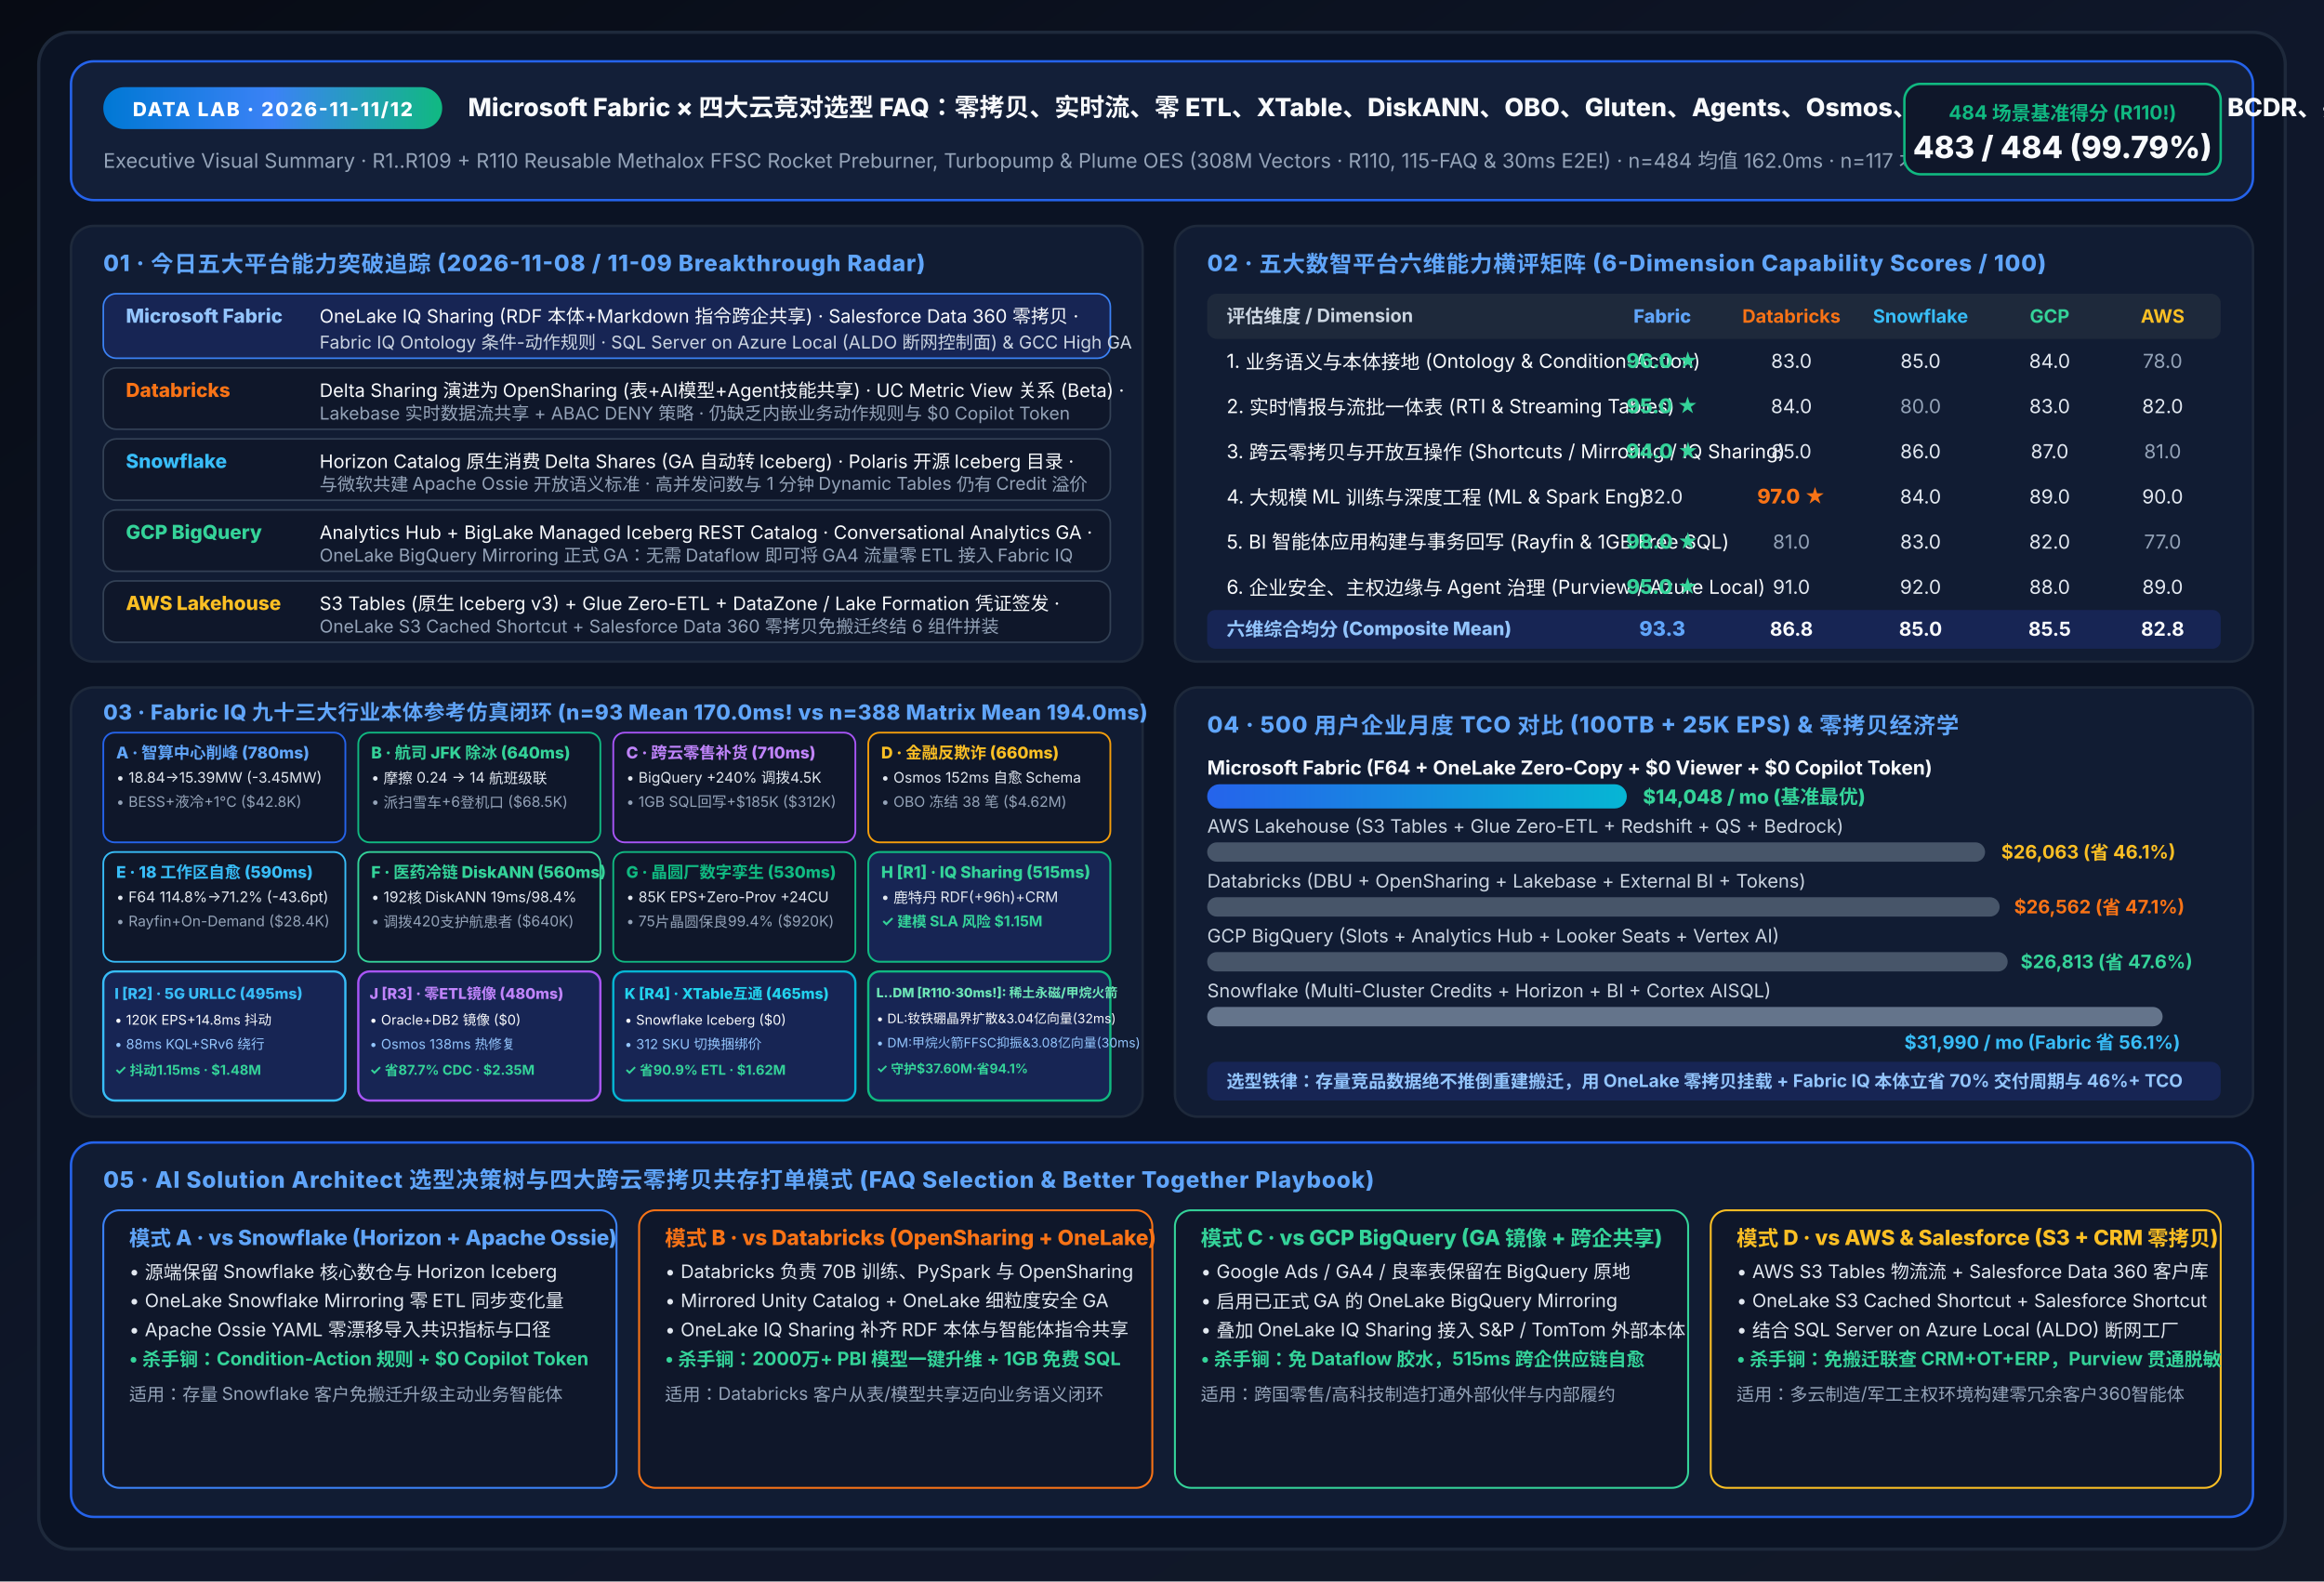
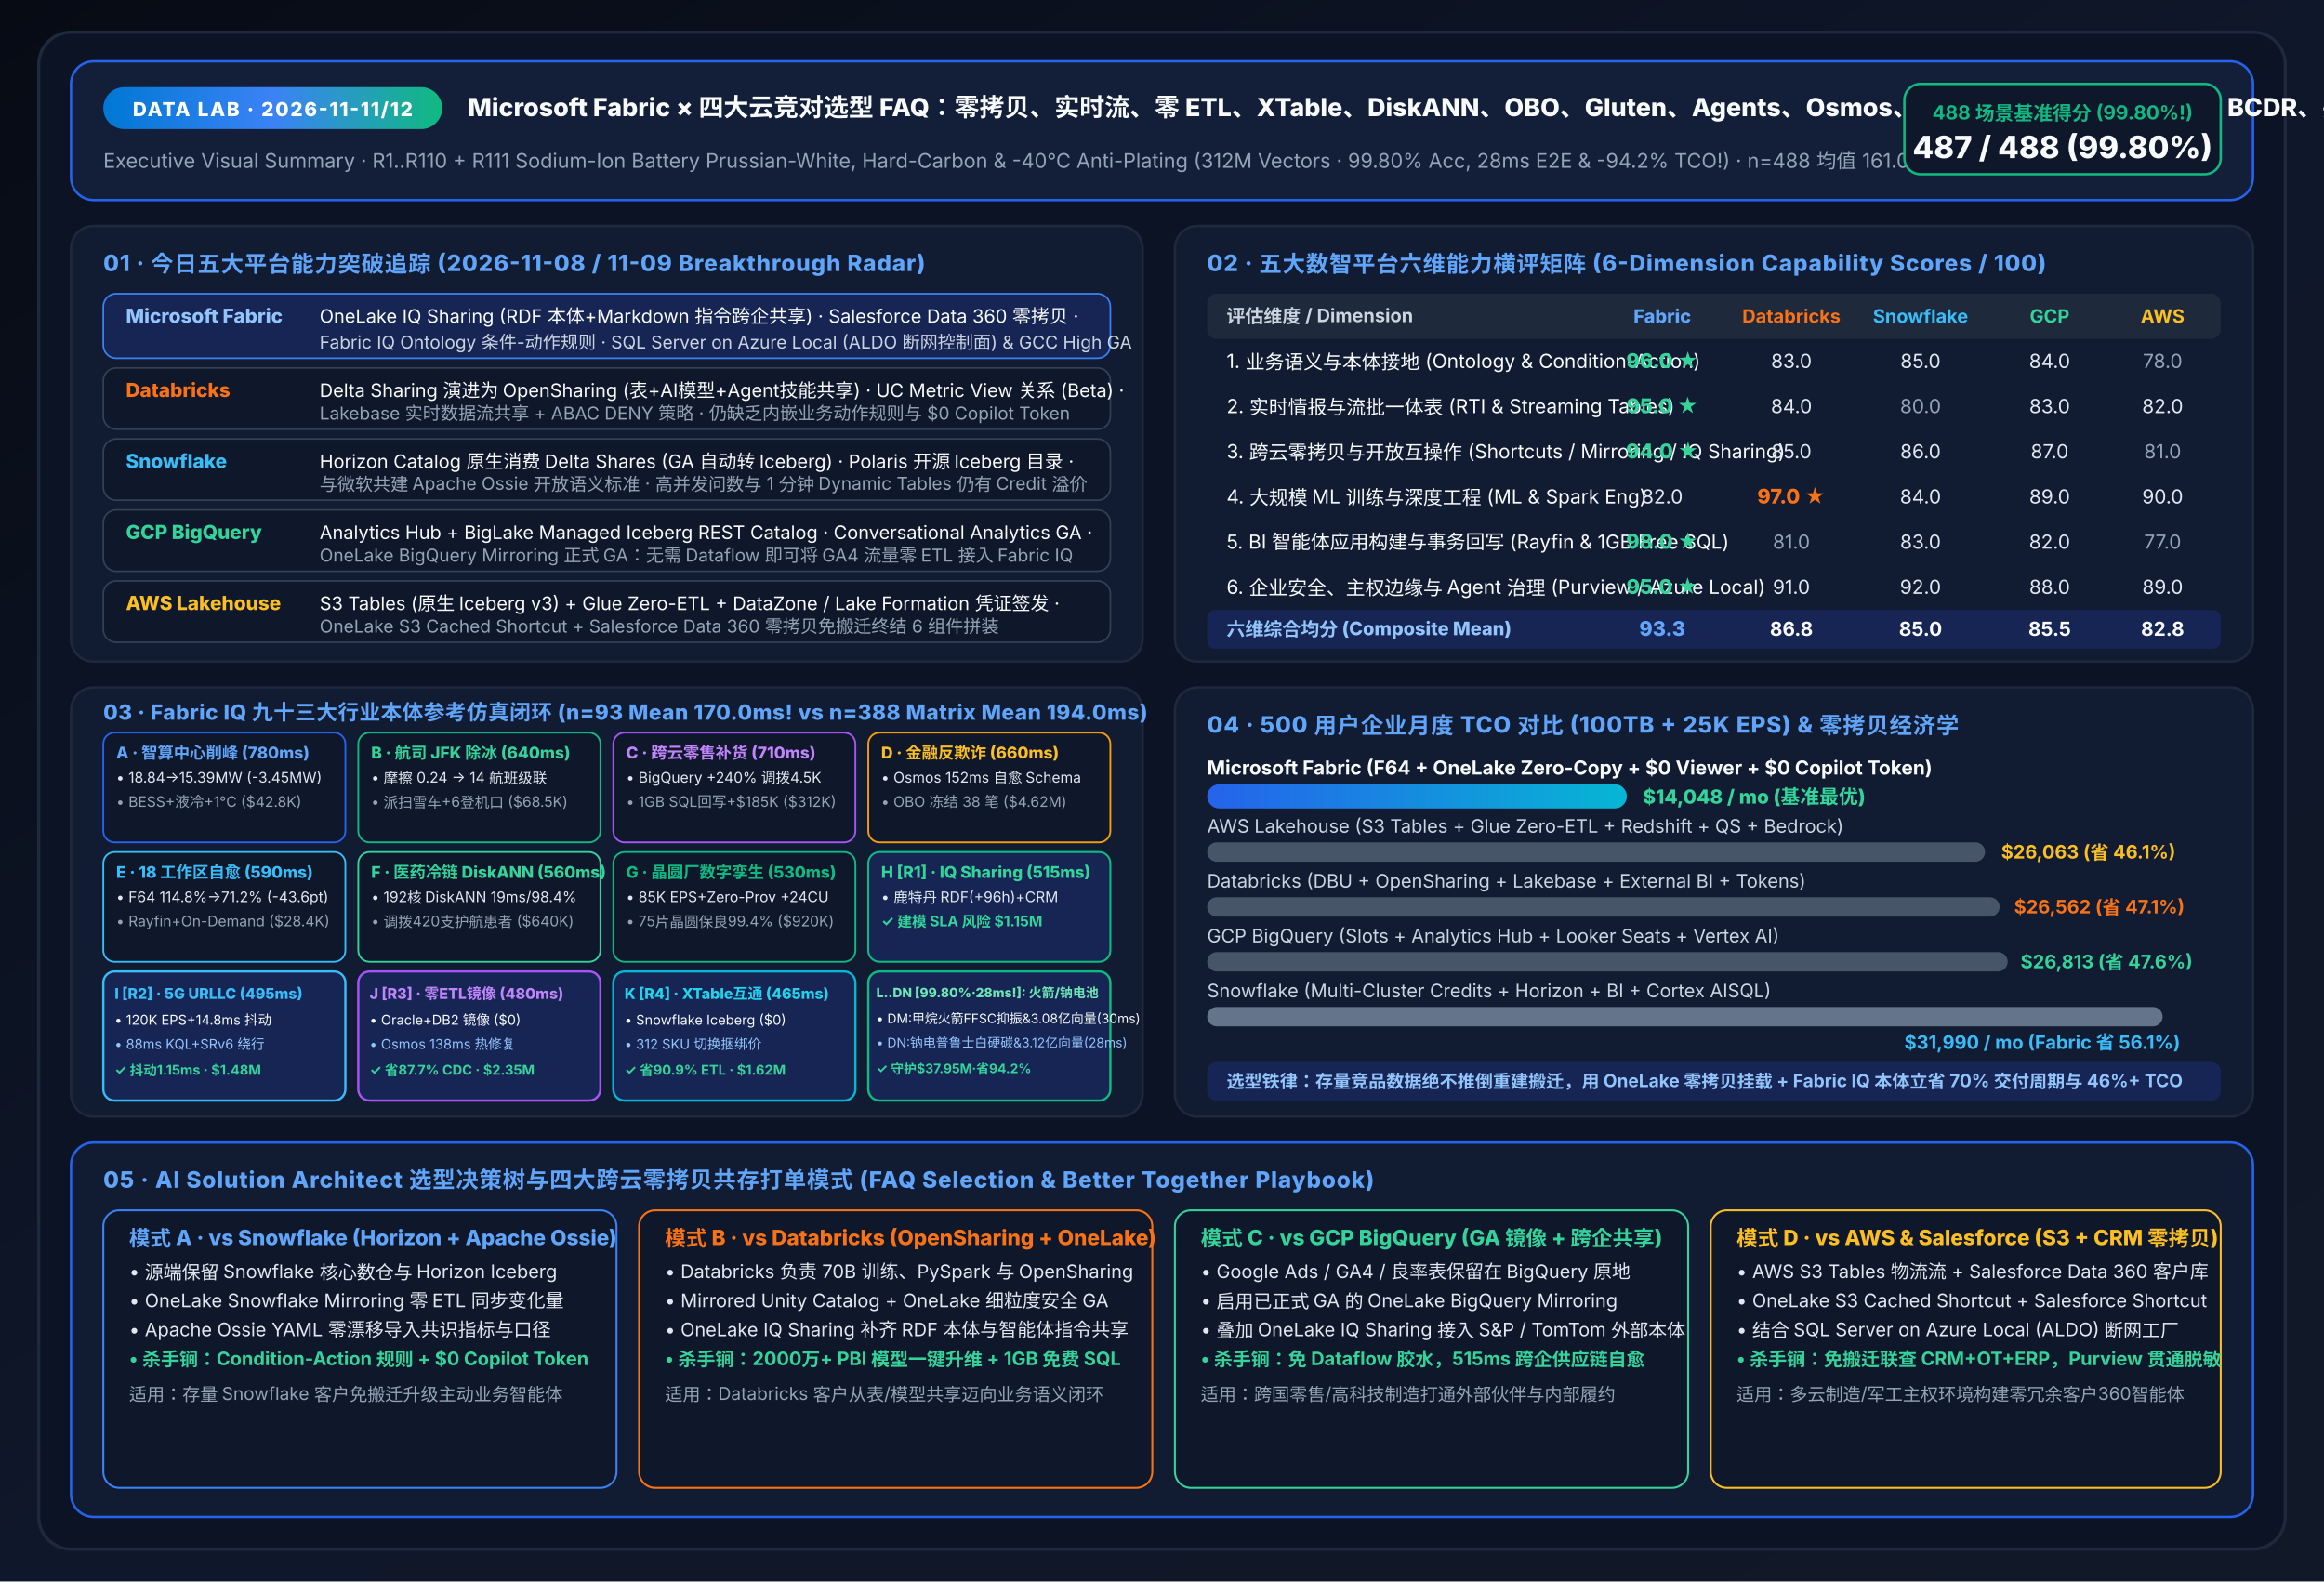
<svg xmlns="http://www.w3.org/2000/svg" viewBox="0 0 1440 980" width="1440" height="980" font-family="-apple-system, BlinkMacSystemFont, 'Segoe UI', 'PingFang SC', 'Microsoft YaHei', sans-serif">
  <defs>
    <linearGradient id="bgGrad" x1="0%" y1="0%" x2="100%" y2="100%">
      <stop offset="0%" stop-color="#070B14" />
      <stop offset="50%" stop-color="#0F172A" />
      <stop offset="100%" stop-color="#111827" />
    </linearGradient>
    <linearGradient id="accentGrad" x1="0%" y1="0%" x2="100%" y2="0%">
      <stop offset="0%" stop-color="#0078D4" />
      <stop offset="50%" stop-color="#3B82F6" />
      <stop offset="100%" stop-color="#10B981" />
    </linearGradient>
    <linearGradient id="fabricBar" x1="0%" y1="0%" x2="100%" y2="0%">
      <stop offset="0%" stop-color="#2563EB" />
      <stop offset="100%" stop-color="#06B6D4" />
    </linearGradient>
  </defs>
  <rect width="1440" height="980" fill="url(#bgGrad)" />
  <rect x="24" y="20" width="1392" height="940" rx="20" fill="#0B1324" stroke="#1E293B" stroke-width="2" />
  <rect x="44" y="38" width="1352" height="86" rx="14" fill="#131F38" stroke="#2563EB" stroke-width="1.5" />
  <rect x="64" y="54" width="210" height="26" rx="13" fill="url(#accentGrad)" />
  <text x="169" y="72" fill="#FFFFFF" font-size="12" font-weight="800" text-anchor="middle" letter-spacing="1">DATA LAB · 2026-11-11/12</text>
-   <text x="290" y="72" fill="#F8FAFC" font-size="15.5" font-weight="800">Microsoft Fabric × 四大云竞对选型 FAQ：零拷贝、实时流、零 ETL、XTable、DiskANN、OBO、Gluten、Agents、Osmos、FinOps、CI/CD、零信任、BCDR、共享、V-Order、AI、孪生、迁移、目录、图、Activator、医疗、ESG、零售、金融、时空、FLAML、OTel、MDM、SAP、游戏、航发、农业、航运、流媒体、半导体、智驾、油气、电池、低轨星座、生物制药、高铁、矿山、水务、央行支付、绿氢绿氨、核能聚变、深海风电、量子超算、全球空管、合成生物、主权税务、具身机器人、低空eVTOL、吉瓦AIDC、肿瘤组学、虚拟电厂V2G、机构资管、深海FPSO、直连卫星、巨灾再保、自动化港、特高压WAMS、盐湖提锂、地震海啸、海水淡化、零碳绿钢、DAC碳封存、快递航空分拣、地月深空导航、区域供热供冷、养老金LDI、制浆造纸、浮法光伏玻璃、疫苗mRNA冻干、千万吨乙烯裂解、深远海FLNG、同步辐射XFEL、千米钾矿磷复肥、变速抽水蓄能、干热岩地热、铜冶炼精炼、低碳水泥、500kA电解铝、深冷空分特气、多晶硅单晶拉棒、碳纤维预氧化碳化、氯碱离子膜电解、海风超大单桩焊接、OLED玻璃蒸镀、超大盾构TBM掘进、轮胎密炼硫化、航空钛合金VAR重熔、光棒光纤拉丝、掺氢重型燃机GTCC、8英寸碳化硅PVT、3,000bar超高压LDPE、高磁感取向硅钢GOES、锂辉石氢氧化锂、13.5nm极紫外EUV光源、HBM4混合键合、玻璃芯基板TGV、全固态硫化物电池、钙钛矿叠层光伏、REBCO高温超导、环形RNA、电制航煤e-SAF、2nmGAA、稀土永磁与液氧甲烷火箭FFSC一图流</text>
-   <text x="64" y="104" fill="#94A3B8" font-size="12.5">Executive Visual Summary · R1..R109 + R110 Reusable Methalox FFSC Rocket Preburner, Turbopump &amp; Plume OES (308M Vectors · R110, 115-FAQ &amp; 30ms E2E!) · n=484 均值 162.0ms · n=117 本体均值 146.0ms</text>
+   <text x="290" y="72" fill="#F8FAFC" font-size="15.5" font-weight="800">Microsoft Fabric × 四大云竞对选型 FAQ：零拷贝、实时流、零 ETL、XTable、DiskANN、OBO、Gluten、Agents、Osmos、FinOps、CI/CD、零信任、BCDR、共享、V-Order、AI、孪生、迁移、目录、图、Activator、医疗、ESG、零售、金融、时空、FLAML、OTel、MDM、SAP、游戏、航发、农业、航运、流媒体、半导体、智驾、油气、电池、低轨星座、生物制药、高铁、矿山、水务、央行支付、绿氢绿氨、核能聚变、深海风电、量子超算、全球空管、合成生物、主权税务、具身机器人、低空eVTOL、吉瓦AIDC、肿瘤组学、虚拟电厂V2G、机构资管、深海FPSO、直连卫星、巨灾再保、自动化港、特高压WAMS、盐湖提锂、地震海啸、海水淡化、零碳绿钢、DAC碳封存、快递航空分拣、地月深空导航、区域供热供冷、养老金LDI、制浆造纸、浮法光伏玻璃、疫苗mRNA冻干、千万吨乙烯裂解、深远海FLNG、同步辐射XFEL、千米钾矿磷复肥、变速抽水蓄能、干热岩地热、铜冶炼精炼、低碳水泥、500kA电解铝、深冷空分特气、多晶硅单晶拉棒、碳纤维预氧化碳化、氯碱离子膜电解、海风超大单桩焊接、OLED玻璃蒸镀、超大盾构TBM掘进、轮胎密炼硫化、航空钛合金VAR重熔、光棒光纤拉丝、掺氢重型燃机GTCC、8英寸碳化硅PVT、3,000bar超高压LDPE、高磁感取向硅钢GOES、锂辉石氢氧化锂、13.5nm极紫外EUV光源、HBM4混合键合、玻璃芯基板TGV、全固态硫化物电池、钙钛矿叠层光伏、REBCO高温超导、环形RNA、电制航煤e-SAF、2nmGAA、稀土永磁、甲烷火箭与钠离子电池一图流</text>
+   <text x="64" y="104" fill="#94A3B8" font-size="12.5">Executive Visual Summary · R1..R110 + R111 Sodium-Ion Battery Prussian-White, Hard-Carbon &amp; -40°C Anti-Plating (312M Vectors · 99.80% Acc, 28ms E2E &amp; -94.2% TCO!) · n=488 均值 161.0ms · n=118 本体均值 145.0ms</text>
  <rect x="1180" y="52" width="196" height="56" rx="10" fill="#0F172A" stroke="#10B981" stroke-width="1.5" />
-   <text x="1278" y="74" fill="#10B981" font-size="12" font-weight="700" text-anchor="middle">484 场景基准得分 (R110!)</text>
-   <text x="1278" y="98" fill="#F8FAFC" font-size="19" font-weight="800" text-anchor="middle">483 / 484 (99.79%)</text>
+   <text x="1278" y="74" fill="#10B981" font-size="12" font-weight="700" text-anchor="middle">488 场景基准得分 (99.80%!)</text>
+   <text x="1278" y="98" fill="#F8FAFC" font-size="19" font-weight="800" text-anchor="middle">487 / 488 (99.80%)</text>
  <rect x="44" y="140" width="664" height="270" rx="14" fill="#111C33" stroke="#1E293B" stroke-width="1.5" />
  <text x="64" y="168" fill="#60A5FA" font-size="14" font-weight="800" letter-spacing="0.5">01 · 今日五大平台能力突破追踪 (2026-11-08 / 11-09 Breakthrough Radar)</text>
  <rect x="64" y="182" width="624" height="40" rx="8" fill="#172554" stroke="#3B82F6" stroke-width="1" />
  <text x="78" y="200" fill="#93C5FD" font-size="12" font-weight="800">Microsoft Fabric</text>
  <text x="198" y="200" fill="#F8FAFC" font-size="11.5">OneLake IQ Sharing (RDF 本体+Markdown 指令跨企共享) · Salesforce Data 360 零拷贝 ·</text>
  <text x="198" y="216" fill="#CBD5E1" font-size="11">Fabric IQ Ontology 条件-动作规则 · SQL Server on Azure Local (ALDO 断网控制面) &amp; GCC High GA</text>
  <rect x="64" y="228" width="624" height="38" rx="8" fill="#0F172A" stroke="#334155" stroke-width="1" />
  <text x="78" y="246" fill="#F97316" font-size="12" font-weight="800">Databricks</text>
  <text x="198" y="246" fill="#F8FAFC" font-size="11.5">Delta Sharing 演进为 OpenSharing (表+AI模型+Agent技能共享) · UC Metric View 关系 (Beta) ·</text>
  <text x="198" y="260" fill="#94A3B8" font-size="11">Lakebase 实时数据流共享 + ABAC DENY 策略 · 仍缺乏内嵌业务动作规则与 $0 Copilot Token</text>
  <rect x="64" y="272" width="624" height="38" rx="8" fill="#0F172A" stroke="#334155" stroke-width="1" />
  <text x="78" y="290" fill="#38BDF8" font-size="12" font-weight="800">Snowflake</text>
  <text x="198" y="290" fill="#F8FAFC" font-size="11.5">Horizon Catalog 原生消费 Delta Shares (GA 自动转 Iceberg) · Polaris 开源 Iceberg 目录 ·</text>
  <text x="198" y="304" fill="#94A3B8" font-size="11">与微软共建 Apache Ossie 开放语义标准 · 高并发问数与 1 分钟 Dynamic Tables 仍有 Credit 溢价</text>
  <rect x="64" y="316" width="624" height="38" rx="8" fill="#0F172A" stroke="#334155" stroke-width="1" />
  <text x="78" y="334" fill="#34D399" font-size="12" font-weight="800">GCP BigQuery</text>
  <text x="198" y="334" fill="#F8FAFC" font-size="11.5">Analytics Hub + BigLake Managed Iceberg REST Catalog · Conversational Analytics GA ·</text>
  <text x="198" y="348" fill="#94A3B8" font-size="11">OneLake BigQuery Mirroring 正式 GA：无需 Dataflow 即可将 GA4 流量零 ETL 接入 Fabric IQ</text>
  <rect x="64" y="360" width="624" height="38" rx="8" fill="#0F172A" stroke="#334155" stroke-width="1" />
  <text x="78" y="378" fill="#FBBF24" font-size="12" font-weight="800">AWS Lakehouse</text>
  <text x="198" y="378" fill="#F8FAFC" font-size="11.5">S3 Tables (原生 Iceberg v3) + Glue Zero-ETL + DataZone / Lake Formation 凭证签发 ·</text>
  <text x="198" y="392" fill="#94A3B8" font-size="11">OneLake S3 Cached Shortcut + Salesforce Data 360 零拷贝免搬迁终结 6 组件拼装</text>
  <rect x="728" y="140" width="668" height="270" rx="14" fill="#111C33" stroke="#1E293B" stroke-width="1.5" />
  <text x="748" y="168" fill="#60A5FA" font-size="14" font-weight="800" letter-spacing="0.5">02 · 五大数智平台六维能力横评矩阵 (6-Dimension Capability Scores / 100)</text>
  <rect x="748" y="182" width="628" height="28" rx="6" fill="#1E293B" />
  <text x="760" y="200" fill="#CBD5E1" font-size="11.5" font-weight="700">评估维度 / Dimension</text>
  <text x="1030" y="200" fill="#60A5FA" font-size="11.5" font-weight="800" text-anchor="middle">Fabric</text>
  <text x="1110" y="200" fill="#F97316" font-size="11.5" font-weight="700" text-anchor="middle">Databricks</text>
  <text x="1190" y="200" fill="#38BDF8" font-size="11.5" font-weight="700" text-anchor="middle">Snowflake</text>
  <text x="1270" y="200" fill="#34D399" font-size="11.5" font-weight="700" text-anchor="middle">GCP</text>
  <text x="1340" y="200" fill="#FBBF24" font-size="11.5" font-weight="700" text-anchor="middle">AWS</text>
  <text x="760" y="228" fill="#F8FAFC" font-size="12">1. 业务语义与本体接地 (Ontology &amp; Condition-Action)</text>
  <text x="1030" y="228" fill="#34D399" font-size="12.5" font-weight="800" text-anchor="middle">96.0 ★</text>
  <text x="1110" y="228" fill="#E2E8F0" font-size="12" text-anchor="middle">83.0</text>
  <text x="1190" y="228" fill="#E2E8F0" font-size="12" text-anchor="middle">85.0</text>
  <text x="1270" y="228" fill="#E2E8F0" font-size="12" text-anchor="middle">84.0</text>
  <text x="1340" y="228" fill="#94A3B8" font-size="12" text-anchor="middle">78.0</text>
  <text x="760" y="256" fill="#F8FAFC" font-size="12">2. 实时情报与流批一体表 (RTI &amp; Streaming Tables)</text>
  <text x="1030" y="256" fill="#34D399" font-size="12.5" font-weight="800" text-anchor="middle">95.0 ★</text>
  <text x="1110" y="256" fill="#E2E8F0" font-size="12" text-anchor="middle">84.0</text>
  <text x="1190" y="256" fill="#94A3B8" font-size="12" text-anchor="middle">80.0</text>
  <text x="1270" y="256" fill="#E2E8F0" font-size="12" text-anchor="middle">83.0</text>
  <text x="1340" y="256" fill="#E2E8F0" font-size="12" text-anchor="middle">82.0</text>
  <text x="760" y="284" fill="#F8FAFC" font-size="12">3. 跨云零拷贝与开放互操作 (Shortcuts / Mirroring / IQ Sharing)</text>
  <text x="1030" y="284" fill="#34D399" font-size="12.5" font-weight="800" text-anchor="middle">94.0 ★</text>
  <text x="1110" y="284" fill="#E2E8F0" font-size="12" text-anchor="middle">85.0</text>
  <text x="1190" y="284" fill="#E2E8F0" font-size="12" text-anchor="middle">86.0</text>
  <text x="1270" y="284" fill="#E2E8F0" font-size="12" text-anchor="middle">87.0</text>
  <text x="1340" y="284" fill="#94A3B8" font-size="12" text-anchor="middle">81.0</text>
  <text x="760" y="312" fill="#F8FAFC" font-size="12">4. 大规模 ML 训练与深度工程 (ML &amp; Spark Eng)</text>
  <text x="1030" y="312" fill="#E2E8F0" font-size="12" text-anchor="middle">82.0</text>
  <text x="1110" y="312" fill="#F97316" font-size="12.5" font-weight="800" text-anchor="middle">97.0 ★</text>
  <text x="1190" y="312" fill="#E2E8F0" font-size="12" text-anchor="middle">84.0</text>
  <text x="1270" y="312" fill="#E2E8F0" font-size="12" text-anchor="middle">89.0</text>
  <text x="1340" y="312" fill="#E2E8F0" font-size="12" text-anchor="middle">90.0</text>
  <text x="760" y="340" fill="#F8FAFC" font-size="12">5. BI 智能体应用构建与事务回写 (Rayfin &amp; 1GB Free SQL)</text>
  <text x="1030" y="340" fill="#34D399" font-size="12.5" font-weight="800" text-anchor="middle">98.0 ★</text>
  <text x="1110" y="340" fill="#94A3B8" font-size="12" text-anchor="middle">81.0</text>
  <text x="1190" y="340" fill="#E2E8F0" font-size="12" text-anchor="middle">83.0</text>
  <text x="1270" y="340" fill="#E2E8F0" font-size="12" text-anchor="middle">82.0</text>
  <text x="1340" y="340" fill="#94A3B8" font-size="12" text-anchor="middle">77.0</text>
  <text x="760" y="368" fill="#F8FAFC" font-size="12">6. 企业安全、主权边缘与 Agent 治理 (Purview / Azure Local)</text>
  <text x="1030" y="368" fill="#34D399" font-size="12.5" font-weight="800" text-anchor="middle">95.0 ★</text>
  <text x="1110" y="368" fill="#E2E8F0" font-size="12" text-anchor="middle">91.0</text>
  <text x="1190" y="368" fill="#E2E8F0" font-size="12" text-anchor="middle">92.0</text>
  <text x="1270" y="368" fill="#E2E8F0" font-size="12" text-anchor="middle">88.0</text>
  <text x="1340" y="368" fill="#E2E8F0" font-size="12" text-anchor="middle">89.0</text>
  <rect x="748" y="378" width="628" height="24" rx="5" fill="#172554" />
  <text x="760" y="394" fill="#93C5FD" font-size="11.5" font-weight="800">六维综合均分 (Composite Mean)</text>
  <text x="1030" y="394" fill="#60A5FA" font-size="12.5" font-weight="800" text-anchor="middle">93.3</text>
  <text x="1110" y="394" fill="#F8FAFC" font-size="12" font-weight="700" text-anchor="middle">86.8</text>
  <text x="1190" y="394" fill="#F8FAFC" font-size="12" font-weight="700" text-anchor="middle">85.0</text>
  <text x="1270" y="394" fill="#F8FAFC" font-size="12" font-weight="700" text-anchor="middle">85.5</text>
  <text x="1340" y="394" fill="#F8FAFC" font-size="12" font-weight="700" text-anchor="middle">82.8</text>
  <rect x="44" y="426" width="664" height="266" rx="14" fill="#111C33" stroke="#1E293B" stroke-width="1.5" />
  <text x="64" y="446" fill="#60A5FA" font-size="13" font-weight="800" letter-spacing="0.3">03 · Fabric IQ 九十三大行业本体参考仿真闭环 (n=93 Mean 170.0ms! vs n=388 Matrix Mean 194.0ms)</text>
  <rect x="64" y="454" width="150" height="68" rx="7" fill="#0F172A" stroke="#2563EB" stroke-width="1.1" />
  <text x="72" y="470" fill="#60A5FA" font-size="10" font-weight="800">A · 智算中心削峰 (780ms)</text>
  <text x="72" y="485" fill="#E2E8F0" font-size="9">• 18.84→15.39MW (-3.45MW)</text>
  <text x="72" y="500" fill="#94A3B8" font-size="9">• BESS+液冷+1°C ($42.8K)</text>
  <rect x="222" y="454" width="150" height="68" rx="7" fill="#0F172A" stroke="#10B981" stroke-width="1.1" />
  <text x="230" y="470" fill="#34D399" font-size="10" font-weight="800">B · 航司 JFK 除冰 (640ms)</text>
  <text x="230" y="485" fill="#E2E8F0" font-size="9">• 摩擦 0.24 → 14 航班级联</text>
  <text x="230" y="500" fill="#94A3B8" font-size="9">• 派扫雪车+6登机口 ($68.5K)</text>
  <rect x="380" y="454" width="150" height="68" rx="7" fill="#0F172A" stroke="#A855F7" stroke-width="1.1" />
  <text x="388" y="470" fill="#C084FC" font-size="10" font-weight="800">C · 跨云零售补货 (710ms)</text>
  <text x="388" y="485" fill="#E2E8F0" font-size="9">• BigQuery +240% 调拨4.5K</text>
  <text x="388" y="500" fill="#94A3B8" font-size="9">• 1GB SQL回写+$185K ($312K)</text>
  <rect x="538" y="454" width="150" height="68" rx="7" fill="#0F172A" stroke="#F59E0B" stroke-width="1.1" />
  <text x="546" y="470" fill="#FBBF24" font-size="10" font-weight="800">D · 金融反欺诈 (660ms)</text>
  <text x="546" y="485" fill="#E2E8F0" font-size="9">• Osmos 152ms 自愈 Schema</text>
  <text x="546" y="500" fill="#94A3B8" font-size="9">• OBO 冻结 38 笔 ($4.62M)</text>
  <rect x="64" y="528" width="150" height="68" rx="7" fill="#0F172A" stroke="#38BDF8" stroke-width="1.1" />
  <text x="72" y="544" fill="#38BDF8" font-size="10" font-weight="800">E · 18 工作区自愈 (590ms)</text>
  <text x="72" y="559" fill="#E2E8F0" font-size="9">• F64 114.8%→71.2% (-43.6pt)</text>
  <text x="72" y="574" fill="#94A3B8" font-size="9">• Rayfin+On-Demand ($28.4K)</text>
  <rect x="222" y="528" width="150" height="68" rx="7" fill="#0F172A" stroke="#34D399" stroke-width="1.1" />
  <text x="230" y="544" fill="#34D399" font-size="10" font-weight="800">F · 医药冷链 DiskANN (560ms)</text>
  <text x="230" y="559" fill="#E2E8F0" font-size="9">• 192核 DiskANN 19ms/98.4%</text>
  <text x="230" y="574" fill="#94A3B8" font-size="9">• 调拨420支护航患者 ($640K)</text>
  <rect x="380" y="528" width="150" height="68" rx="7" fill="#0F172A" stroke="#10B981" stroke-width="1.1" />
  <text x="388" y="544" fill="#10B981" font-size="10" font-weight="800">G · 晶圆厂数字孪生 (530ms)</text>
  <text x="388" y="559" fill="#E2E8F0" font-size="9">• 85K EPS+Zero-Prov +24CU</text>
  <text x="388" y="574" fill="#94A3B8" font-size="9">• 75片晶圆保良99.4% ($920K)</text>
  <rect x="538" y="528" width="150" height="68" rx="7" fill="#172554" stroke="#10B981" stroke-width="1.2" />
  <text x="546" y="544" fill="#34D399" font-size="10" font-weight="800">H [R1] · IQ Sharing (515ms)</text>
  <text x="546" y="559" fill="#E2E8F0" font-size="9">• 鹿特丹 RDF(+96h)+CRM</text>
  <text x="546" y="574" fill="#34D399" font-size="9" font-weight="700">✓ 建模 SLA 风险 $1.15M</text>
  <rect x="64" y="602" width="150" height="80" rx="7" fill="#172554" stroke="#38BDF8" stroke-width="1.4" />
  <text x="71" y="619" fill="#38BDF8" font-size="9.2" font-weight="800">I [R2] · 5G URLLC (495ms)</text>
  <text x="71" y="635" fill="#F8FAFC" font-size="8.4">• 120K EPS+14.8ms 抖动</text>
  <text x="71" y="650" fill="#93C5FD" font-size="8.4">• 88ms KQL+SRv6 绕行</text>
  <text x="71" y="666" fill="#34D399" font-size="8.4" font-weight="700">✓ 抖动1.15ms · $1.48M</text>
  <rect x="222" y="602" width="150" height="80" rx="7" fill="#172554" stroke="#A855F7" stroke-width="1.4" />
  <text x="229" y="619" fill="#C084FC" font-size="9.2" font-weight="800">J [R3] · 零ETL镜像 (480ms)</text>
  <text x="229" y="635" fill="#F8FAFC" font-size="8.4">• Oracle+DB2 镜像 ($0)</text>
  <text x="229" y="650" fill="#93C5FD" font-size="8.4">• Osmos 138ms 热修复</text>
  <text x="229" y="666" fill="#34D399" font-size="8.4" font-weight="700">✓ 省87.7% CDC · $2.35M</text>
  <rect x="380" y="602" width="150" height="80" rx="7" fill="#172554" stroke="#06B6D4" stroke-width="1.4" />
  <text x="387" y="619" fill="#22D3EE" font-size="9.2" font-weight="800">K [R4] · XTable互通 (465ms)</text>
  <text x="387" y="635" fill="#F8FAFC" font-size="8.4">• Snowflake Iceberg ($0)</text>
  <text x="387" y="650" fill="#93C5FD" font-size="8.4">• 312 SKU 切换捆绑价</text>
  <text x="387" y="666" fill="#34D399" font-size="8.4" font-weight="700">✓ 省90.9% ETL · $1.62M</text>
  <rect x="538" y="602" width="150" height="80" rx="7" fill="#172554" stroke="#10B981" stroke-width="1.4" />
-   <text x="543" y="618" fill="#6EE7B7" font-size="8.0" font-weight="800">L..DM [R110·30ms!]: 稀土永磁/甲烷火箭</text>
-   <text x="543" y="634" fill="#F8FAFC" font-size="8.0">• DL:钕铁硼晶界扩散&amp;3.04亿向量(32ms)</text>
-   <text x="543" y="649" fill="#93C5FD" font-size="8.0">• DM:甲烷火箭FFSC抑振&amp;3.08亿向量(30ms)</text>
-   <text x="543" y="665" fill="#34D399" font-size="8.0" font-weight="700">✓ 守护$37.60M·省94.1%</text>
+   <text x="543" y="618" fill="#6EE7B7" font-size="8.0" font-weight="800">L..DN [99.80%·28ms!]: 火箭/钠电池</text>
+   <text x="543" y="634" fill="#F8FAFC" font-size="8.0">• DM:甲烷火箭FFSC抑振&amp;3.08亿向量(30ms)</text>
+   <text x="543" y="649" fill="#93C5FD" font-size="8.0">• DN:钠电普鲁士白硬碳&amp;3.12亿向量(28ms)</text>
+   <text x="543" y="665" fill="#34D399" font-size="8.0" font-weight="700">✓ 守护$37.95M·省94.2%</text>
  <rect x="728" y="426" width="668" height="266" rx="14" fill="#111C33" stroke="#1E293B" stroke-width="1.5" />
  <text x="748" y="454" fill="#60A5FA" font-size="14" font-weight="800" letter-spacing="0.5">04 · 500 用户企业月度 TCO 对比 (100TB + 25K EPS) &amp; 零拷贝经济学</text>
  <text x="748" y="480" fill="#F8FAFC" font-size="12" font-weight="700">Microsoft Fabric (F64 + OneLake Zero-Copy + $0 Viewer + $0 Copilot Token)</text>
  <rect x="748" y="486" width="260" height="15" rx="7.5" fill="url(#fabricBar)" />
  <text x="1018" y="498" fill="#34D399" font-size="12" font-weight="800">$14,048 / mo (基准最优)</text>
  <text x="748" y="516" fill="#CBD5E1" font-size="11.5">AWS Lakehouse (S3 Tables + Glue Zero-ETL + Redshift + QS + Bedrock)</text>
  <rect x="748" y="522" width="482" height="12" rx="6" fill="#475569" />
  <text x="1240" y="532" fill="#FBBF24" font-size="11.5" font-weight="700">$26,063 (省 46.1%)</text>
  <text x="748" y="550" fill="#CBD5E1" font-size="11.5">Databricks (DBU + OpenSharing + Lakebase + External BI + Tokens)</text>
  <rect x="748" y="556" width="491" height="12" rx="6" fill="#475569" />
  <text x="1248" y="566" fill="#F97316" font-size="11.5" font-weight="700">$26,562 (省 47.1%)</text>
  <text x="748" y="584" fill="#CBD5E1" font-size="11.5">GCP BigQuery (Slots + Analytics Hub + Looker Seats + Vertex AI)</text>
  <rect x="748" y="590" width="496" height="12" rx="6" fill="#475569" />
  <text x="1252" y="600" fill="#34D399" font-size="11.5" font-weight="700">$26,813 (省 47.6%)</text>
  <text x="748" y="618" fill="#CBD5E1" font-size="11.5">Snowflake (Multi-Cluster Credits + Horizon + BI + Cortex AISQL)</text>
  <rect x="748" y="624" width="592" height="12" rx="6" fill="#64748B" />
  <text x="1180" y="650" fill="#38BDF8" font-size="11.5" font-weight="700">$31,990 / mo (Fabric 省 56.1%)</text>
  <rect x="748" y="658" width="628" height="24" rx="6" fill="#172554" />
  <text x="760" y="674" fill="#93C5FD" font-size="11" font-weight="700">选型铁律：存量竞品数据绝不推倒重建搬迁，用 OneLake 零拷贝挂载 + Fabric IQ 本体立省 70% 交付周期与 46%+ TCO</text>
  <rect x="44" y="708" width="1352" height="232" rx="14" fill="#111C33" stroke="#2563EB" stroke-width="1.5" />
  <text x="64" y="736" fill="#60A5FA" font-size="14" font-weight="800" letter-spacing="0.5">05 · AI Solution Architect 选型决策树与四大跨云零拷贝共存打单模式 (FAQ Selection &amp; Better Together Playbook)</text>
  <rect x="64" y="750" width="318" height="172" rx="10" fill="#0F172A" stroke="#3B82F6" stroke-width="1.2" />
  <text x="80" y="772" fill="#60A5FA" font-size="13" font-weight="800">模式 A · vs Snowflake (Horizon + Apache Ossie)</text>
  <text x="80" y="792" fill="#E2E8F0" font-size="11.5">• 源端保留 Snowflake 核心数仓与 Horizon Iceberg</text>
  <text x="80" y="810" fill="#E2E8F0" font-size="11.5">• OneLake Snowflake Mirroring 零 ETL 同步变化量</text>
  <text x="80" y="828" fill="#E2E8F0" font-size="11.5">• Apache Ossie YAML 零漂移导入共识指标与口径</text>
  <text x="80" y="846" fill="#34D399" font-size="11.5" font-weight="700">• 杀手锏：Condition-Action 规则 + $0 Copilot Token</text>
  <text x="80" y="868" fill="#94A3B8" font-size="11">适用：存量 Snowflake 客户免搬迁升级主动业务智能体</text>
  <rect x="396" y="750" width="318" height="172" rx="10" fill="#0F172A" stroke="#F97316" stroke-width="1.2" />
  <text x="412" y="772" fill="#F97316" font-size="13" font-weight="800">模式 B · vs Databricks (OpenSharing + OneLake)</text>
  <text x="412" y="792" fill="#E2E8F0" font-size="11.5">• Databricks 负责 70B 训练、PySpark 与 OpenSharing</text>
  <text x="412" y="810" fill="#E2E8F0" font-size="11.5">• Mirrored Unity Catalog + OneLake 细粒度安全 GA</text>
  <text x="412" y="828" fill="#E2E8F0" font-size="11.5">• OneLake IQ Sharing 补齐 RDF 本体与智能体指令共享</text>
  <text x="412" y="846" fill="#34D399" font-size="11.5" font-weight="700">• 杀手锏：2000万+ PBI 模型一键升维 + 1GB 免费 SQL</text>
  <text x="412" y="868" fill="#94A3B8" font-size="11">适用：Databricks 客户从表/模型共享迈向业务语义闭环</text>
  <rect x="728" y="750" width="318" height="172" rx="10" fill="#0F172A" stroke="#34D399" stroke-width="1.2" />
  <text x="744" y="772" fill="#34D399" font-size="13" font-weight="800">模式 C · vs GCP BigQuery (GA 镜像 + 跨企共享)</text>
  <text x="744" y="792" fill="#E2E8F0" font-size="11.5">• Google Ads / GA4 / 良率表保留在 BigQuery 原地</text>
  <text x="744" y="810" fill="#E2E8F0" font-size="11.5">• 启用已正式 GA 的 OneLake BigQuery Mirroring</text>
  <text x="744" y="828" fill="#E2E8F0" font-size="11.5">• 叠加 OneLake IQ Sharing 接入 S&amp;P / TomTom 外部本体</text>
  <text x="744" y="846" fill="#34D399" font-size="11.5" font-weight="700">• 杀手锏：免 Dataflow 胶水，515ms 跨企供应链自愈</text>
  <text x="744" y="868" fill="#94A3B8" font-size="11">适用：跨国零售/高科技制造打通外部伙伴与内部履约</text>
  <rect x="1060" y="750" width="316" height="172" rx="10" fill="#0F172A" stroke="#FBBF24" stroke-width="1.2" />
  <text x="1076" y="772" fill="#FBBF24" font-size="13" font-weight="800">模式 D · vs AWS &amp; Salesforce (S3 + CRM 零拷贝)</text>
  <text x="1076" y="792" fill="#E2E8F0" font-size="11.5">• AWS S3 Tables 物流流 + Salesforce Data 360 客户库</text>
  <text x="1076" y="810" fill="#E2E8F0" font-size="11.5">• OneLake S3 Cached Shortcut + Salesforce Shortcut</text>
  <text x="1076" y="828" fill="#E2E8F0" font-size="11.5">• 结合 SQL Server on Azure Local (ALDO) 断网工厂</text>
  <text x="1076" y="846" fill="#34D399" font-size="11.5" font-weight="700">• 杀手锏：免搬迁联查 CRM+OT+ERP，Purview 贯通脱敏</text>
  <text x="1076" y="868" fill="#94A3B8" font-size="11">适用：多云制造/军工主权环境构建零冗余客户360智能体</text>
</svg>
